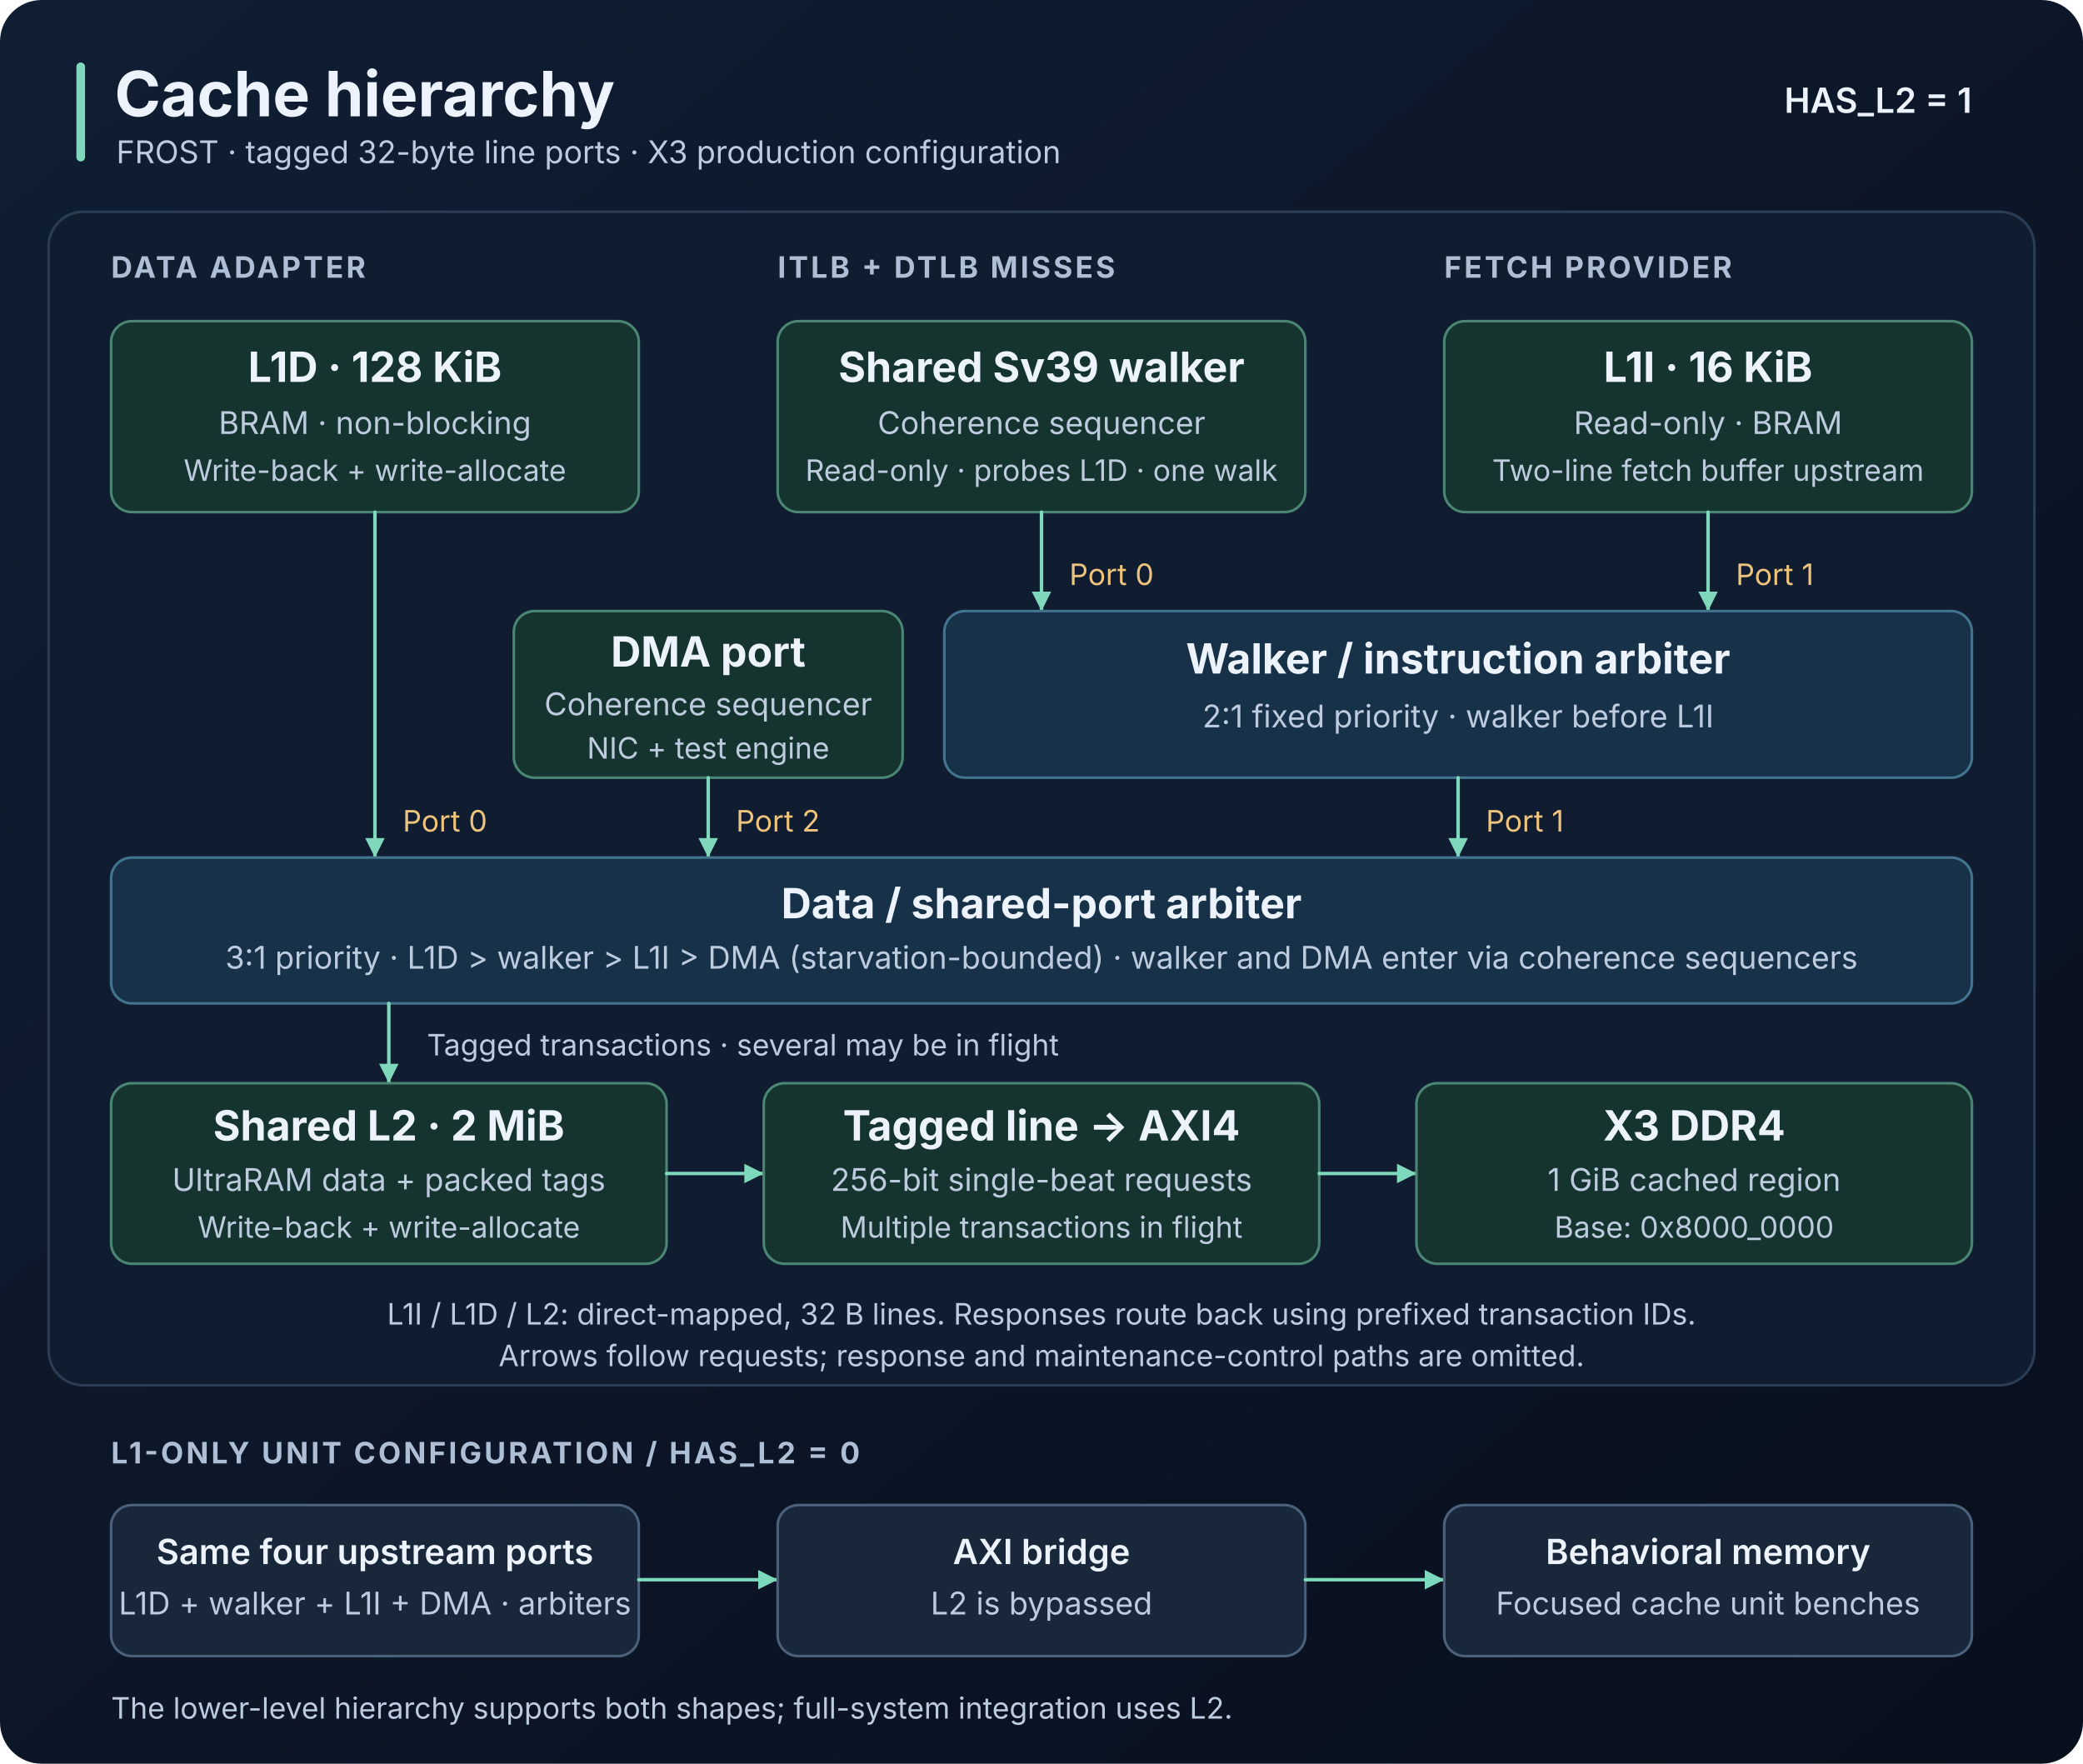
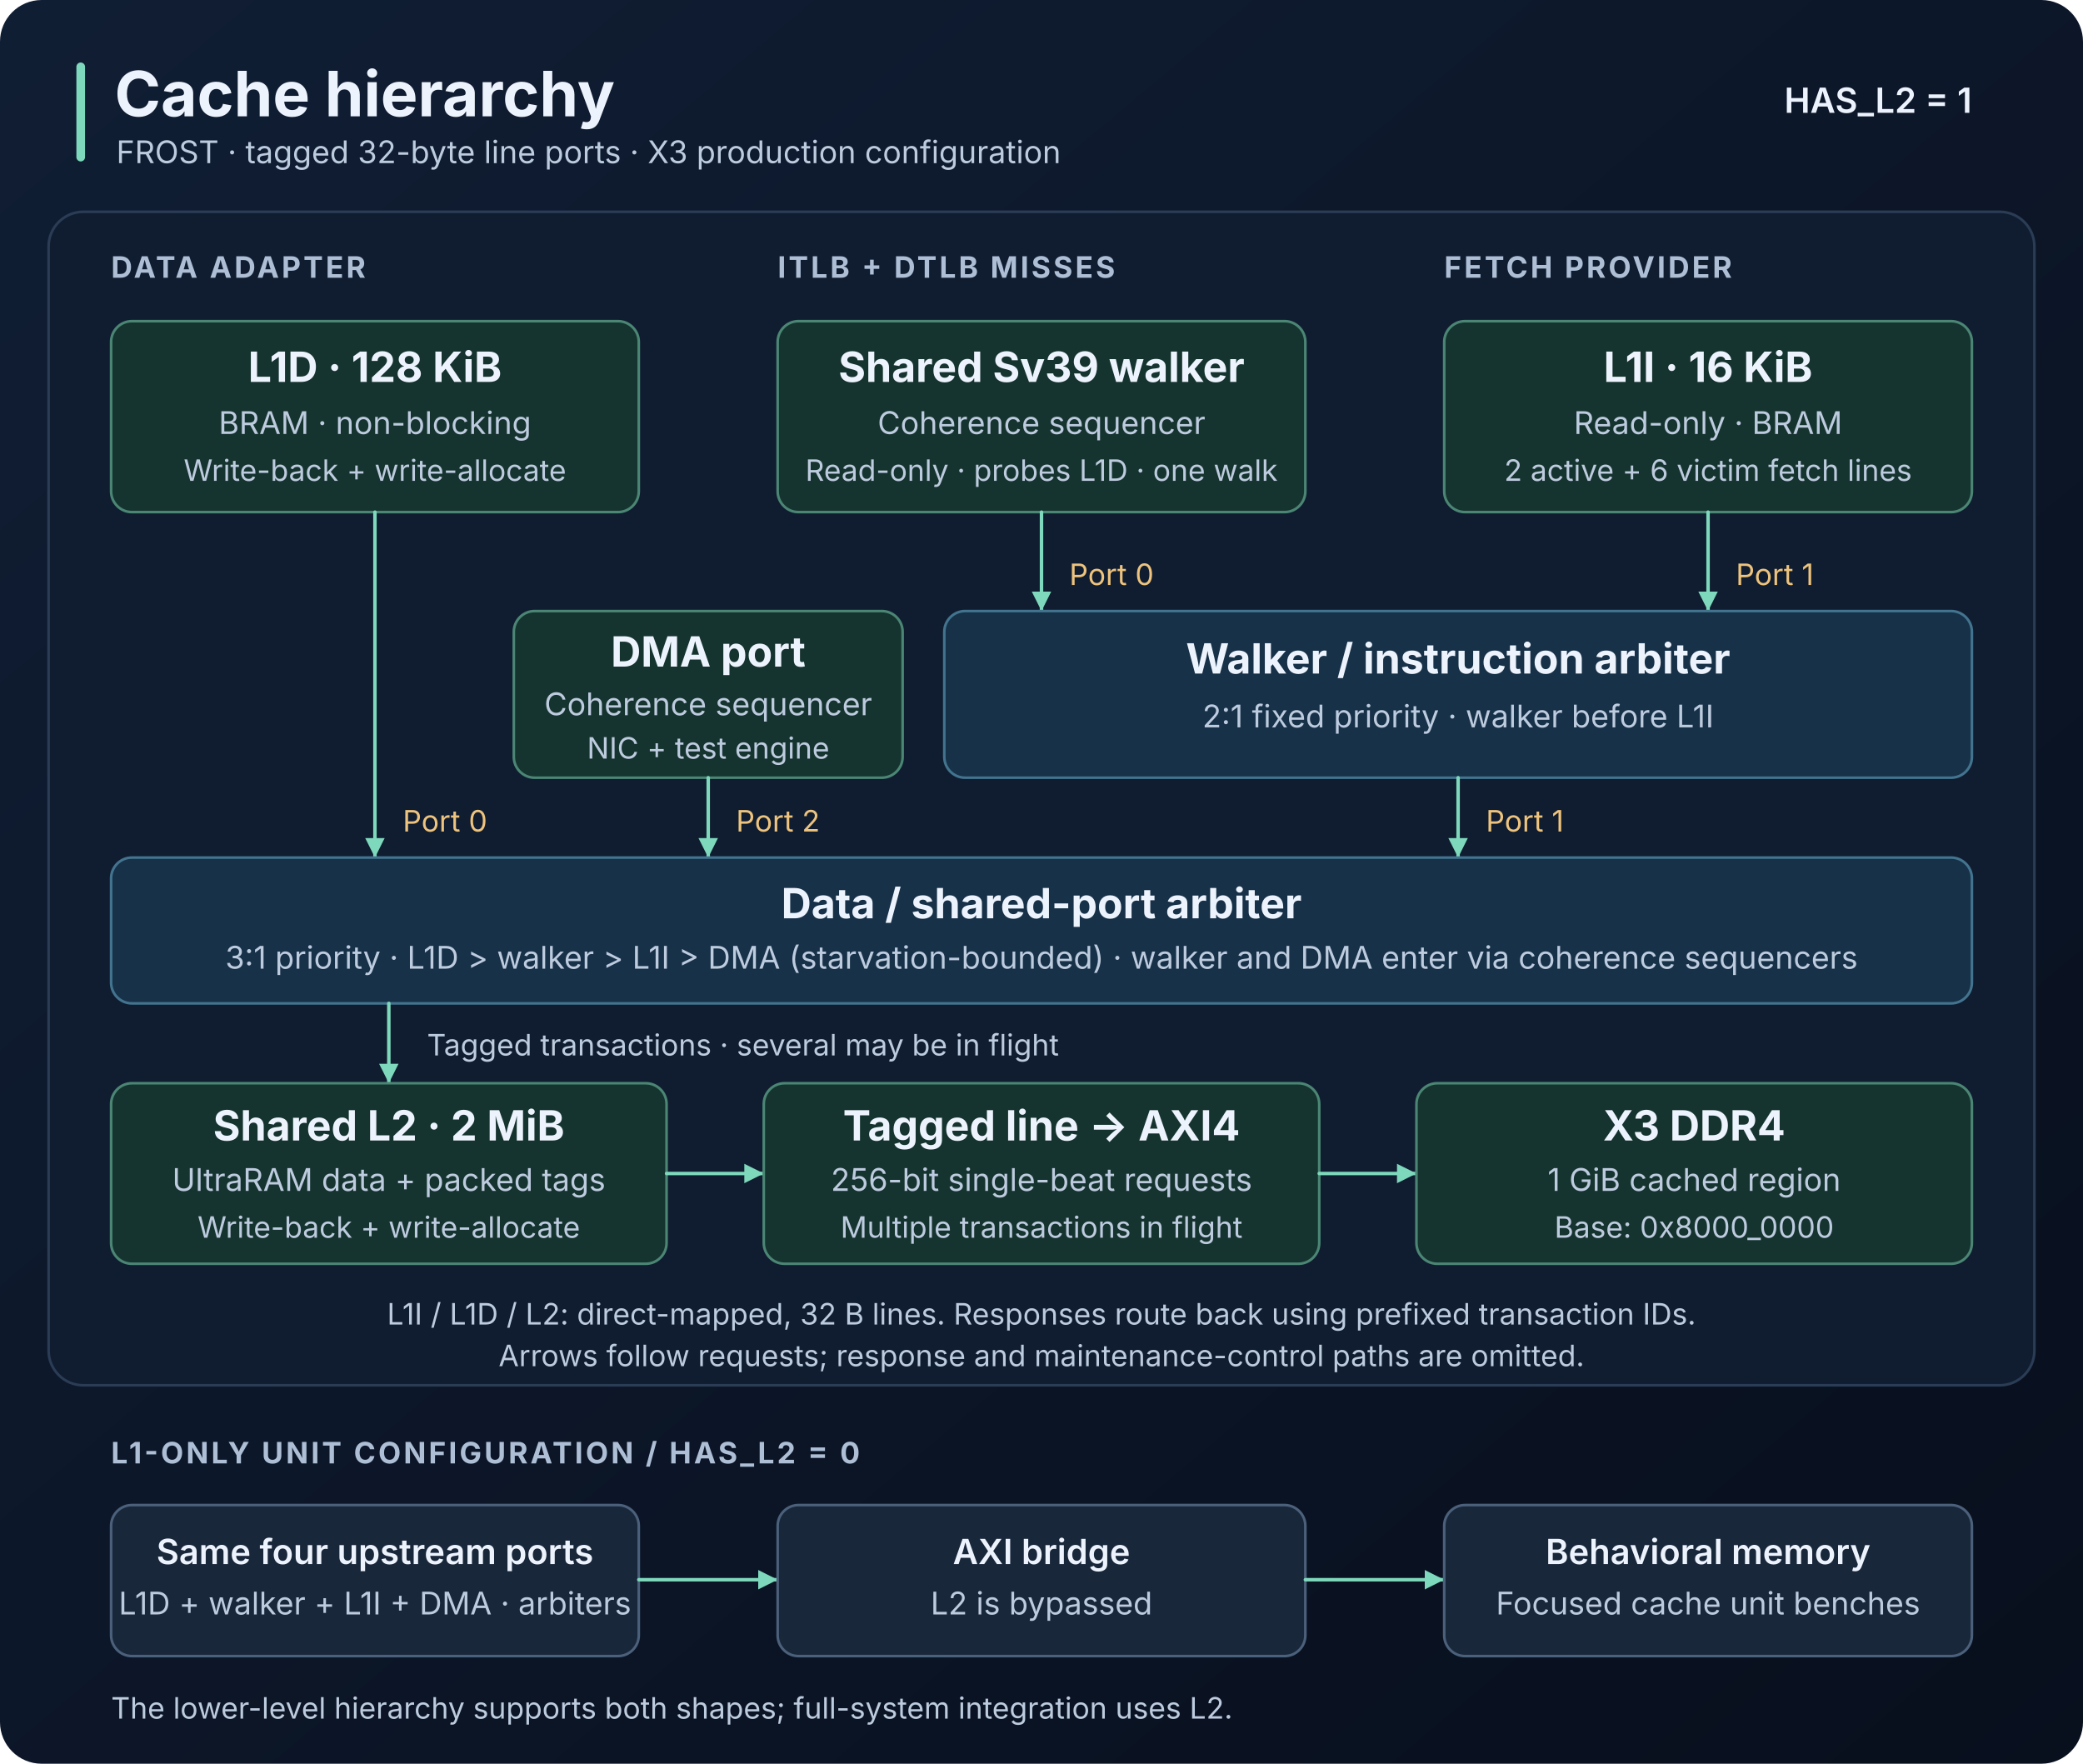
<svg xmlns="http://www.w3.org/2000/svg" width="1200" height="1016" viewBox="0 0 1200 1016" role="img" aria-labelledby="title desc">
  <defs>
    <linearGradient id="background" x2="1" y2="1">
      <stop stop-color="#101e34" />
      <stop offset="1" stop-color="#080f1d" />
    </linearGradient>
    <marker id="arrow" viewBox="0 0 10 10" refX="9" refY="5" markerWidth="7" markerHeight="7" orient="auto">
      <path d="M 1 1 L 9 5 L 1 9 Z" fill="#7ed8bc" />
    </marker>
    <style>
      text { font-family: -apple-system, BlinkMacSystemFont, "Segoe UI", sans-serif; fill: #edf3fc; }
      .heading { font-size: 24px; font-weight: 650; }
      .label { font-size: 20px; font-weight: 600; }
      .body { font-size: 18px; fill: #bdcbde; }
      .small { font-size: 17px; fill: #bdcbde; }
      .section { font-size: 17px; font-weight: 650; letter-spacing: 1.5px; fill: #adbed5; }
      .center { text-anchor: middle; }
      .panel { fill: #101d30; stroke: #2b3c55; stroke-width: 1.5; }
      .memory { fill: #16342f; stroke: #4b8674; stroke-width: 1.5; }
      .arbiter { fill: #173148; stroke: #42748f; stroke-width: 1.5; }
      .system { fill: #19273b; stroke: #4b607a; stroke-width: 1.5; }
      .link { fill: none; stroke: #7ed8bc; stroke-width: 2; stroke-linejoin: round; stroke-linecap: round; marker-end: url(#arrow); }
      .port { font-size: 17px; fill: #edc37d; }
    </style>
  </defs>
  <rect width="1200" height="1016" rx="24" fill="url(#background)" />
  <rect x="44" y="36" width="5" height="57" rx="2.5" fill="#7ed8bc" />
  <text x="66" y="67" font-size="36" font-weight="750">Cache hierarchy</text>
  <text x="67" y="94" class="body">FROST · tagged 32-byte line ports · X3 production configuration</text>
  <text x="1136" y="65" class="label" text-anchor="end">HAS_L2 = 1</text>
  <rect x="28" y="122" width="1144" height="676" rx="20" class="panel" />
  <text x="64" y="160" class="section">DATA ADAPTER</text>
  <text x="448" y="160" class="section">ITLB + DTLB MISSES</text>
  <text x="832" y="160" class="section">FETCH PROVIDER</text>
  <g class="center">
    <rect x="64" y="185" width="304" height="110" rx="12" class="memory" />
    <text x="216" y="220" class="heading">L1D · 128 KiB</text>
    <text x="216" y="250" class="body">BRAM · non-blocking</text>
    <text x="216" y="277" class="small">Write-back + write-allocate</text>
    <rect x="448" y="185" width="304" height="110" rx="12" class="memory" />
    <text x="600" y="220" class="heading">Shared Sv39 walker</text>
    <text x="600" y="250" class="body">Coherence sequencer</text>
    <text x="600" y="277" class="small">Read-only · probes L1D · one walk</text>
    <rect x="832" y="185" width="304" height="110" rx="12" class="memory" />
    <text x="984" y="220" class="heading">L1I · 16 KiB</text>
    <text x="984" y="250" class="body">Read-only · BRAM</text>
-     <text x="984" y="277" class="small">Two-line fetch buffer upstream</text>
+     <text x="984" y="277" class="small">2 active + 6 victim fetch lines</text>
  </g>
  <path d="M 600 295 V 352" class="link" />
  <path d="M 984 295 V 352" class="link" />
  <text x="616" y="337" class="port">Port 0</text>
  <text x="1000" y="337" class="port">Port 1</text>
  <rect x="544" y="352" width="592" height="96" rx="12" class="arbiter" />
  <text x="840" y="388" class="heading center">Walker / instruction arbiter</text>
  <text x="840" y="419" class="body center">2:1 fixed priority · walker before L1I</text>
  <g class="center">
    <rect x="296" y="352" width="224" height="96" rx="12" class="memory" />
    <text x="408" y="384" class="heading">DMA port</text>
    <text x="408" y="412" class="body">Coherence sequencer</text>
    <text x="408" y="437" class="small">NIC + test engine</text>
  </g>
  <path d="M 216 295 V 494" class="link" />
  <path d="M 408 448 V 494" class="link" />
  <path d="M 840 448 V 494" class="link" />
  <text x="232" y="479" class="port">Port 0</text>
  <text x="424" y="479" class="port">Port 2</text>
  <text x="856" y="479" class="port">Port 1</text>
  <rect x="64" y="494" width="1072" height="84" rx="12" class="arbiter" />
  <text x="600" y="529" class="heading center">Data / shared-port arbiter</text>
  <text x="600" y="558" class="body center">3:1 priority · L1D &gt; walker &gt; L1I &gt; DMA (starvation-bounded) · walker and DMA enter via coherence sequencers</text>
  <path d="M 224 578 V 624" class="link" />
  <text x="246" y="608" class="small">Tagged transactions · several may be in flight</text>
  <g class="center">
    <rect x="64" y="624" width="320" height="104" rx="12" class="memory" />
    <text x="224" y="657" class="heading">Shared L2 · 2 MiB</text>
    <text x="224" y="686" class="body">UltraRAM data + packed tags</text>
    <text x="224" y="713" class="small">Write-back + write-allocate</text>
    <path d="M 384 676 H 440" class="link" />
    <rect x="440" y="624" width="320" height="104" rx="12" class="memory" />
    <text x="600" y="657" class="heading">Tagged line → AXI4</text>
    <text x="600" y="686" class="body">256-bit single-beat requests</text>
    <text x="600" y="713" class="small">Multiple transactions in flight</text>
    <path d="M 760 676 H 816" class="link" />
    <rect x="816" y="624" width="320" height="104" rx="12" class="memory" />
    <text x="976" y="657" class="heading">X3 DDR4</text>
    <text x="976" y="686" class="body">1 GiB cached region</text>
    <text x="976" y="713" class="small">Base: 0x8000_0000</text>
  </g>
  <text x="600" y="763" class="small center">L1I / L1D / L2: direct-mapped, 32 B lines. Responses route back using prefixed transaction IDs.</text>
  <text x="600" y="787" class="small center">Arrows follow requests; response and maintenance-control paths are omitted.</text>
  <text x="64" y="843" class="section">L1-ONLY UNIT CONFIGURATION / HAS_L2 = 0</text>
  <g class="center">
    <rect x="64" y="867" width="304" height="87" rx="12" class="system" />
    <text x="216" y="901" class="label">Same four upstream ports</text>
    <text x="216" y="930" class="body">L1D + walker + L1I + DMA · arbiters</text>
    <path d="M 368 910 H 448" class="link" />
    <rect x="448" y="867" width="304" height="87" rx="12" class="system" />
    <text x="600" y="901" class="label">AXI bridge</text>
    <text x="600" y="930" class="body">L2 is bypassed</text>
    <path d="M 752 910 H 832" class="link" />
    <rect x="832" y="867" width="304" height="87" rx="12" class="system" />
    <text x="984" y="901" class="label">Behavioral memory</text>
    <text x="984" y="930" class="body">Focused cache unit benches</text>
  </g>
  <text x="64" y="990" class="small">The lower-level hierarchy supports both shapes; full-system integration uses L2.</text>
</svg>
